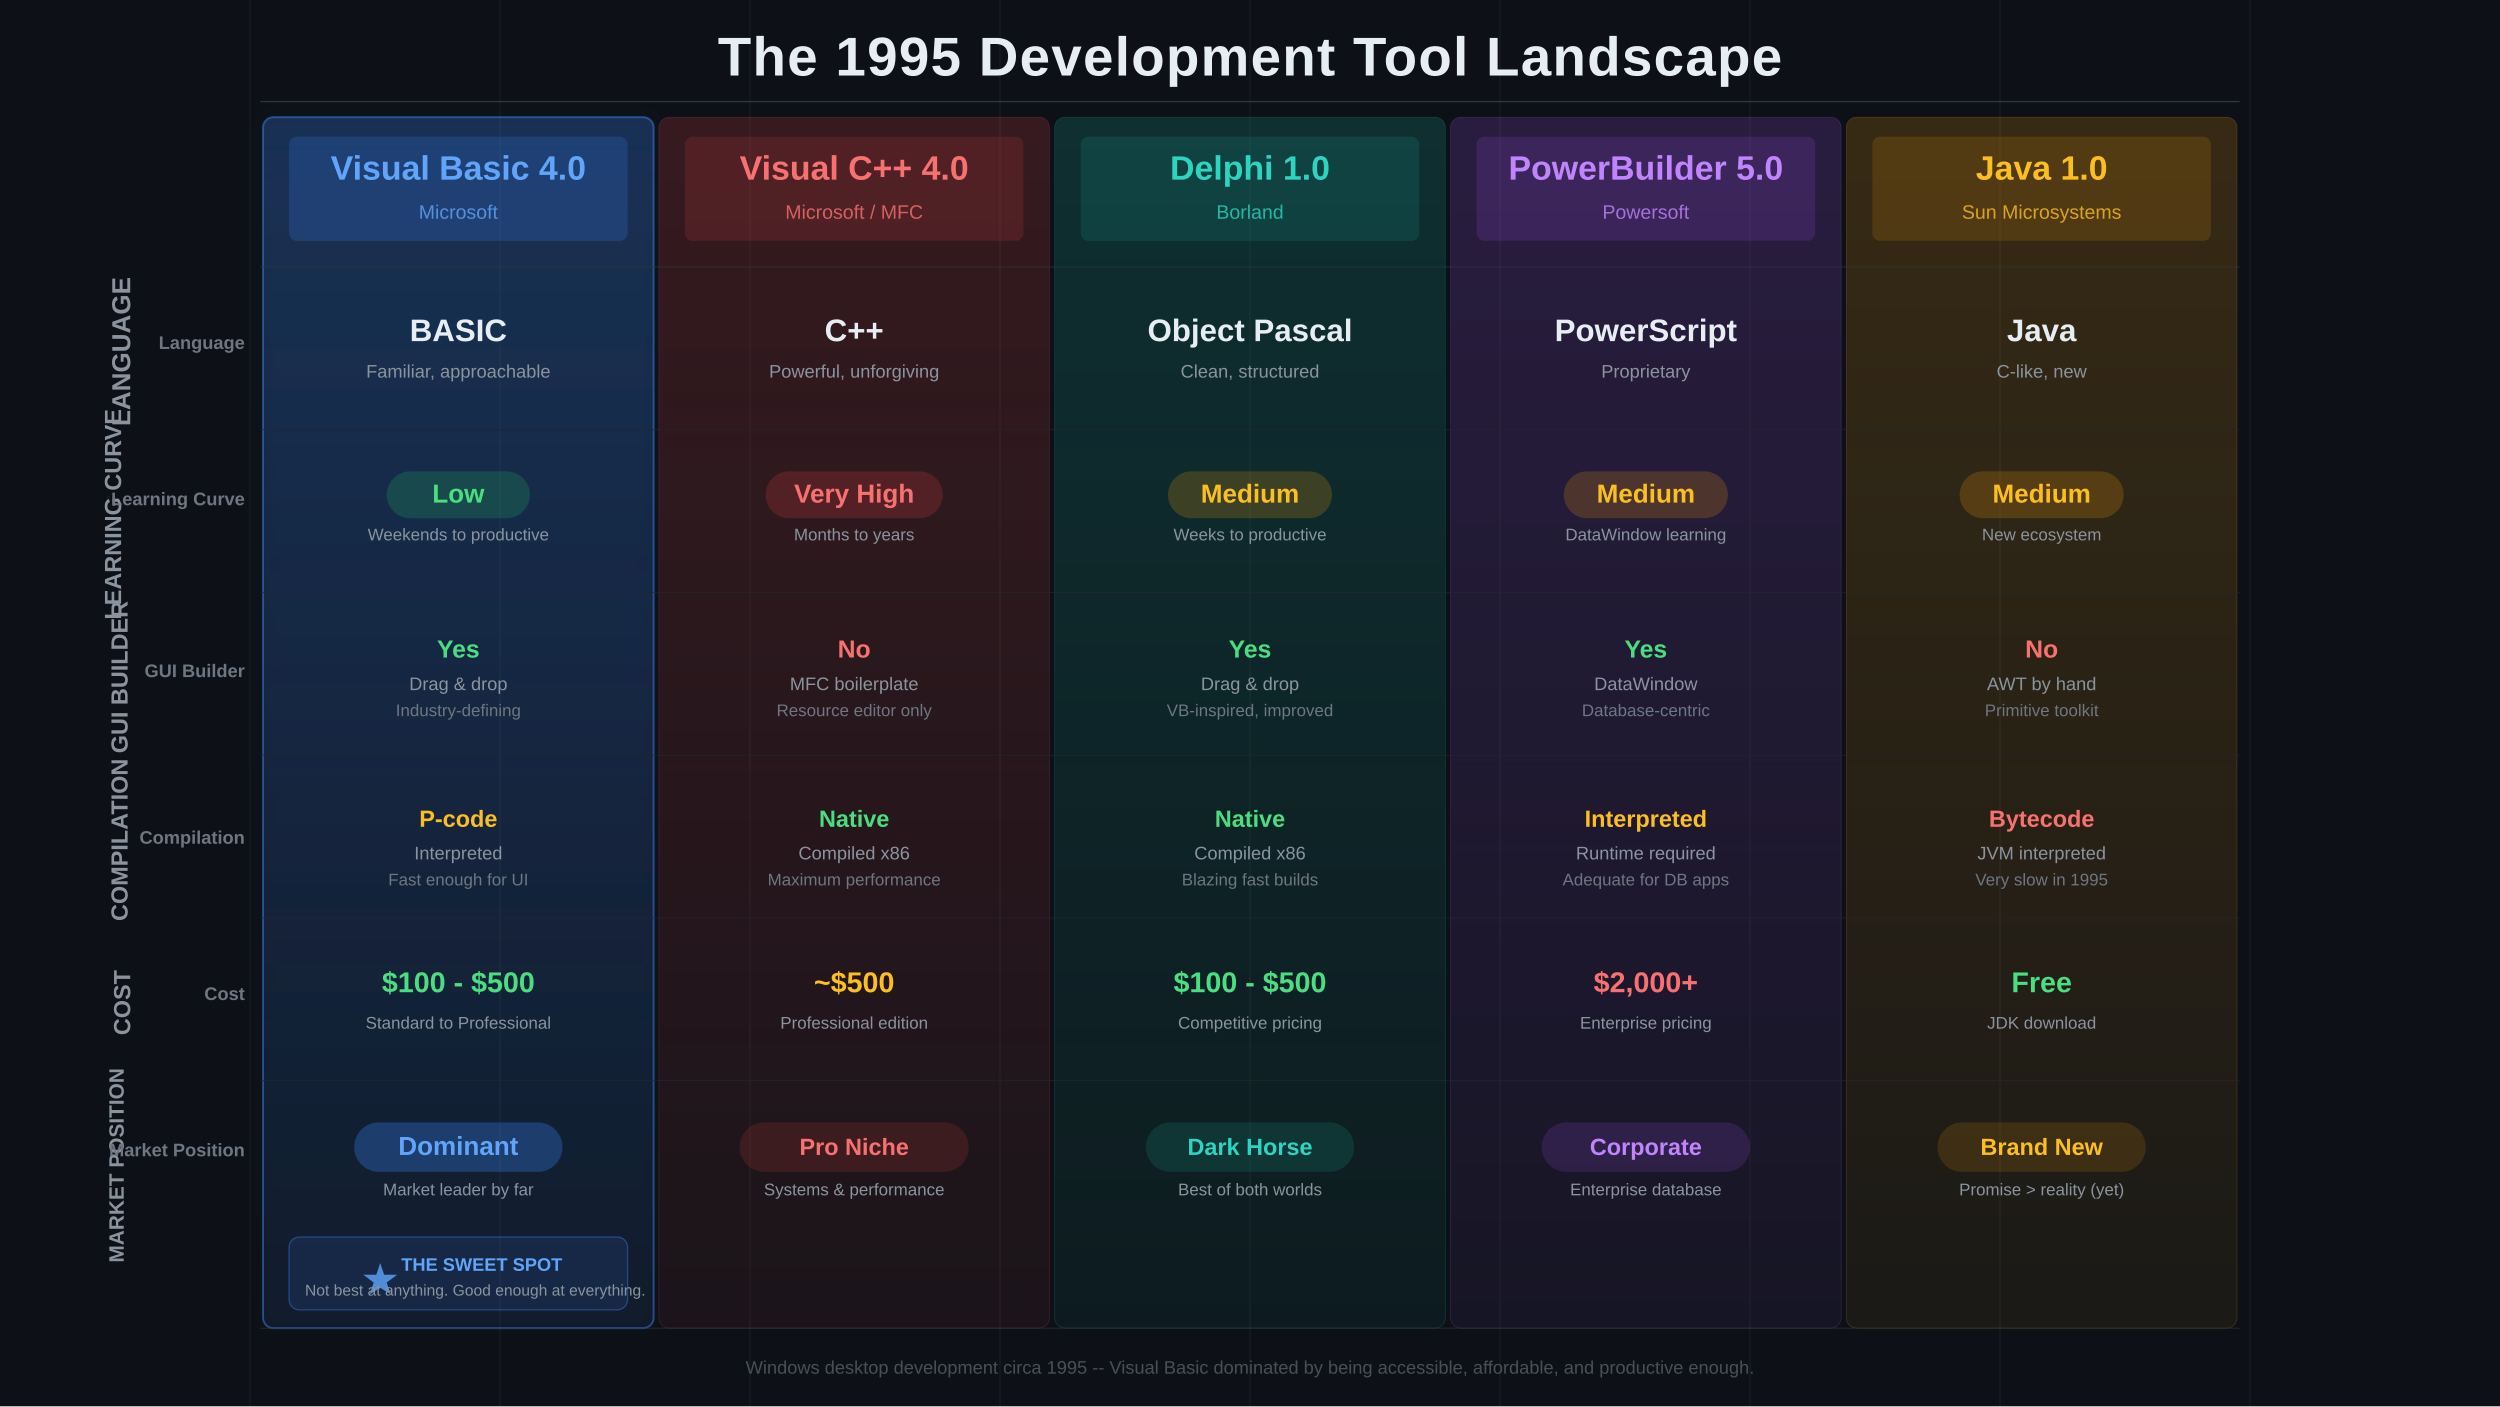
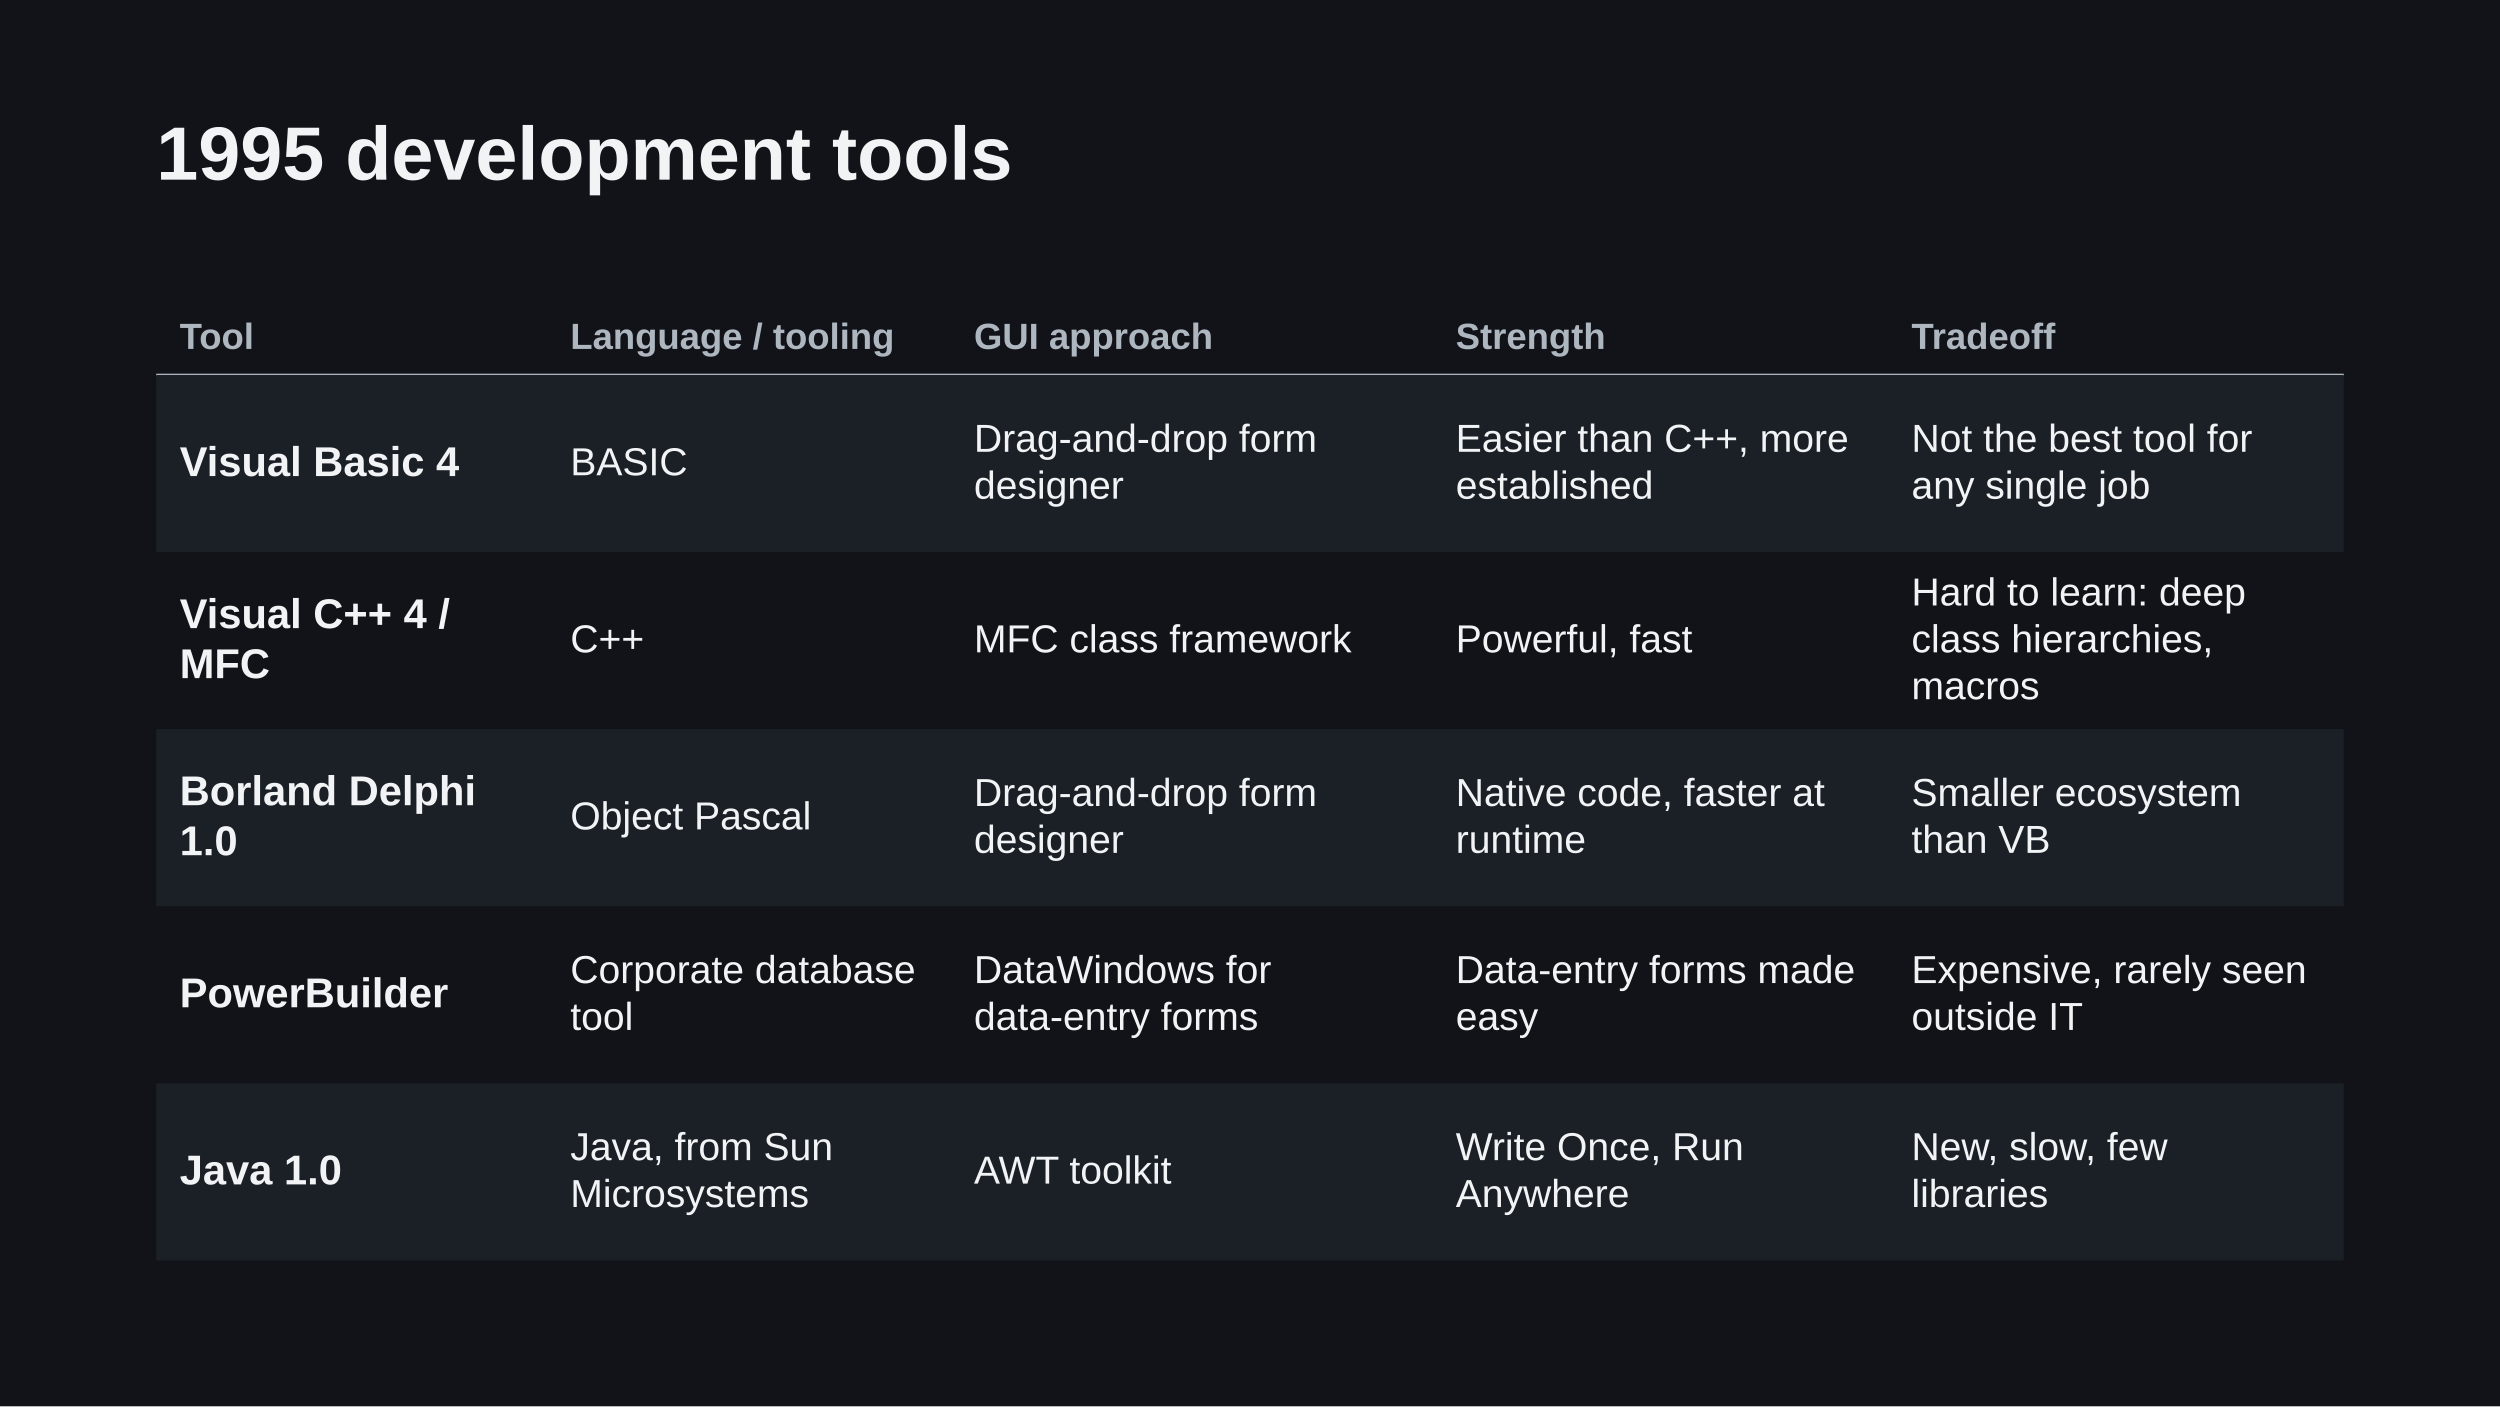
- <svg xmlns="http://www.w3.org/2000/svg" viewBox="0 0 1920 1080" width="1920" height="1080">
+ <svg xmlns="http://www.w3.org/2000/svg" width="1920" height="1080" viewBox="0 0 1920 1080" role="img">
  <defs>
-     <linearGradient id="vbGrad" x1="0" y1="0" x2="0" y2="1">
-       <stop offset="0%" stop-color="#3B82F6" stop-opacity="0.25" />
-       <stop offset="100%" stop-color="#3B82F6" stop-opacity="0.08" />
-     </linearGradient>
-     <linearGradient id="vcGrad" x1="0" y1="0" x2="0" y2="1">
-       <stop offset="0%" stop-color="#EF4444" stop-opacity="0.18" />
-       <stop offset="100%" stop-color="#EF4444" stop-opacity="0.06" />
-     </linearGradient>
-     <linearGradient id="delphiGrad" x1="0" y1="0" x2="0" y2="1">
-       <stop offset="0%" stop-color="#14B8A6" stop-opacity="0.18" />
-       <stop offset="100%" stop-color="#14B8A6" stop-opacity="0.06" />
-     </linearGradient>
-     <linearGradient id="pbGrad" x1="0" y1="0" x2="0" y2="1">
-       <stop offset="0%" stop-color="#A855F7" stop-opacity="0.18" />
-       <stop offset="100%" stop-color="#A855F7" stop-opacity="0.06" />
-     </linearGradient>
-     <linearGradient id="javaGrad" x1="0" y1="0" x2="0" y2="1">
-       <stop offset="0%" stop-color="#F59E0B" stop-opacity="0.18" />
-       <stop offset="100%" stop-color="#F59E0B" stop-opacity="0.06" />
-     </linearGradient>
-     <filter id="vbGlow" x="-5%" y="-5%" width="110%" height="110%">
-       <feGaussianBlur stdDeviation="6" result="blur" />
-       <feFlood flood-color="#3B82F6" flood-opacity="0.15" result="color" />
-       <feComposite in="color" in2="blur" operator="in" result="glow" />
-       <feMerge>
-         <feMergeNode in="glow" />
-         <feMergeNode in="SourceGraphic" />
-       </feMerge>
-     </filter>
+     <pattern id="back" width="12" height="12" patternUnits="userSpaceOnUse">
+       <path d="M0 6L6 0L12 6L6 12Z" fill="none" stroke="#8fa1c5" stroke-width="1" />
+     </pattern>
+     <pattern id="felt" width="10" height="10" patternUnits="userSpaceOnUse">
+       <path d="M1 2h1M6 7h1" stroke="#ffffff" stroke-opacity=".035" />
+     </pattern>
  </defs>
-   <rect width="1920" height="1080" fill="#0D1117" />
-   <g opacity="0.04">
-     <line x1="0" y1="0" x2="0" y2="1080" stroke="#ffffff" stroke-width="1" transform="translate(192,0)" />
-     <line x1="0" y1="0" x2="0" y2="1080" stroke="#ffffff" stroke-width="1" transform="translate(384,0)" />
-     <line x1="0" y1="0" x2="0" y2="1080" stroke="#ffffff" stroke-width="1" transform="translate(576,0)" />
-     <line x1="0" y1="0" x2="0" y2="1080" stroke="#ffffff" stroke-width="1" transform="translate(768,0)" />
-     <line x1="0" y1="0" x2="0" y2="1080" stroke="#ffffff" stroke-width="1" transform="translate(960,0)" />
-     <line x1="0" y1="0" x2="0" y2="1080" stroke="#ffffff" stroke-width="1" transform="translate(1152,0)" />
-     <line x1="0" y1="0" x2="0" y2="1080" stroke="#ffffff" stroke-width="1" transform="translate(1344,0)" />
-     <line x1="0" y1="0" x2="0" y2="1080" stroke="#ffffff" stroke-width="1" transform="translate(1536,0)" />
-     <line x1="0" y1="0" x2="0" y2="1080" stroke="#ffffff" stroke-width="1" transform="translate(1728,0)" />
-   </g>
-   <text x="960" y="58" font-family="'Segoe UI', 'Helvetica Neue', Arial, sans-serif" font-size="42" font-weight="700" fill="#E6EDF3" text-anchor="middle" letter-spacing="1">The 1995 Development Tool Landscape</text>
-   <line x1="200" y1="78" x2="1720" y2="78" stroke="#30363D" stroke-width="1" />
-   <rect x="202" y="90" width="300" height="930" rx="8" fill="url(#vbGrad)" filter="url(#vbGlow)" />
-   <rect x="202" y="90" width="300" height="930" rx="8" fill="none" stroke="#3B82F6" stroke-width="1.5" stroke-opacity="0.5" />
-   <rect x="506" y="90" width="300" height="930" rx="8" fill="url(#vcGrad)" />
-   <rect x="506" y="90" width="300" height="930" rx="8" fill="none" stroke="#EF4444" stroke-width="0.5" stroke-opacity="0.25" />
-   <rect x="810" y="90" width="300" height="930" rx="8" fill="url(#delphiGrad)" />
-   <rect x="810" y="90" width="300" height="930" rx="8" fill="none" stroke="#14B8A6" stroke-width="0.5" stroke-opacity="0.25" />
-   <rect x="1114" y="90" width="300" height="930" rx="8" fill="url(#pbGrad)" />
-   <rect x="1114" y="90" width="300" height="930" rx="8" fill="none" stroke="#A855F7" stroke-width="0.5" stroke-opacity="0.25" />
-   <rect x="1418" y="90" width="300" height="930" rx="8" fill="url(#javaGrad)" />
-   <rect x="1418" y="90" width="300" height="930" rx="8" fill="none" stroke="#F59E0B" stroke-width="0.5" stroke-opacity="0.25" />
-   <rect x="222" y="105" width="260" height="80" rx="6" fill="#3B82F6" fill-opacity="0.2" />
-   <text x="352" y="138" font-family="'Segoe UI', 'Helvetica Neue', Arial, sans-serif" font-size="26" font-weight="700" fill="#60A5FA" text-anchor="middle">Visual Basic 4.0</text>
-   <text x="352" y="168" font-family="'Segoe UI', 'Helvetica Neue', Arial, sans-serif" font-size="15" font-weight="400" fill="#60A5FA" text-anchor="middle" opacity="0.8">Microsoft</text>
-   <rect x="526" y="105" width="260" height="80" rx="6" fill="#EF4444" fill-opacity="0.15" />
-   <text x="656" y="138" font-family="'Segoe UI', 'Helvetica Neue', Arial, sans-serif" font-size="26" font-weight="700" fill="#F87171" text-anchor="middle">Visual C++ 4.0</text>
-   <text x="656" y="168" font-family="'Segoe UI', 'Helvetica Neue', Arial, sans-serif" font-size="15" font-weight="400" fill="#F87171" text-anchor="middle" opacity="0.8">Microsoft / MFC</text>
-   <rect x="830" y="105" width="260" height="80" rx="6" fill="#14B8A6" fill-opacity="0.15" />
-   <text x="960" y="138" font-family="'Segoe UI', 'Helvetica Neue', Arial, sans-serif" font-size="26" font-weight="700" fill="#2DD4BF" text-anchor="middle">Delphi 1.0</text>
-   <text x="960" y="168" font-family="'Segoe UI', 'Helvetica Neue', Arial, sans-serif" font-size="15" font-weight="400" fill="#2DD4BF" text-anchor="middle" opacity="0.8">Borland</text>
-   <rect x="1134" y="105" width="260" height="80" rx="6" fill="#A855F7" fill-opacity="0.15" />
-   <text x="1264" y="138" font-family="'Segoe UI', 'Helvetica Neue', Arial, sans-serif" font-size="26" font-weight="700" fill="#C084FC" text-anchor="middle">PowerBuilder 5.0</text>
-   <text x="1264" y="168" font-family="'Segoe UI', 'Helvetica Neue', Arial, sans-serif" font-size="15" font-weight="400" fill="#C084FC" text-anchor="middle" opacity="0.8">Powersoft</text>
-   <rect x="1438" y="105" width="260" height="80" rx="6" fill="#F59E0B" fill-opacity="0.15" />
-   <text x="1568" y="138" font-family="'Segoe UI', 'Helvetica Neue', Arial, sans-serif" font-size="26" font-weight="700" fill="#FBBF24" text-anchor="middle">Java 1.0</text>
-   <text x="1568" y="168" font-family="'Segoe UI', 'Helvetica Neue', Arial, sans-serif" font-size="15" font-weight="400" fill="#FBBF24" text-anchor="middle" opacity="0.8">Sun Microsystems</text>
-   <line x1="200" y1="205" x2="1720" y2="205" stroke="#30363D" stroke-width="0.5" />
-   <line x1="200" y1="330" x2="1720" y2="330" stroke="#21262D" stroke-width="0.5" />
-   <line x1="200" y1="455" x2="1720" y2="455" stroke="#21262D" stroke-width="0.5" />
-   <line x1="200" y1="580" x2="1720" y2="580" stroke="#21262D" stroke-width="0.5" />
-   <line x1="200" y1="705" x2="1720" y2="705" stroke="#21262D" stroke-width="0.5" />
-   <line x1="200" y1="830" x2="1720" y2="830" stroke="#21262D" stroke-width="0.5" />
-   <text x="110" y="260" font-family="'Segoe UI', 'Helvetica Neue', Arial, sans-serif" font-size="20" font-weight="600" fill="#8B949E" text-anchor="middle" transform="rotate(-90, 110, 270)">LANGUAGE</text>
-   <text x="352" y="262" font-family="'Segoe UI', 'Helvetica Neue', Arial, sans-serif" font-size="24" font-weight="600" fill="#E6EDF3" text-anchor="middle">BASIC</text>
-   <text x="352" y="290" font-family="'Segoe UI', 'Helvetica Neue', Arial, sans-serif" font-size="14" fill="#8B949E" text-anchor="middle">Familiar, approachable</text>
-   <text x="656" y="262" font-family="'Segoe UI', 'Helvetica Neue', Arial, sans-serif" font-size="24" font-weight="600" fill="#E6EDF3" text-anchor="middle">C++</text>
-   <text x="656" y="290" font-family="'Segoe UI', 'Helvetica Neue', Arial, sans-serif" font-size="14" fill="#8B949E" text-anchor="middle">Powerful, unforgiving</text>
-   <text x="960" y="262" font-family="'Segoe UI', 'Helvetica Neue', Arial, sans-serif" font-size="24" font-weight="600" fill="#E6EDF3" text-anchor="middle">Object Pascal</text>
-   <text x="960" y="290" font-family="'Segoe UI', 'Helvetica Neue', Arial, sans-serif" font-size="14" fill="#8B949E" text-anchor="middle">Clean, structured</text>
-   <text x="1264" y="262" font-family="'Segoe UI', 'Helvetica Neue', Arial, sans-serif" font-size="24" font-weight="600" fill="#E6EDF3" text-anchor="middle">PowerScript</text>
-   <text x="1264" y="290" font-family="'Segoe UI', 'Helvetica Neue', Arial, sans-serif" font-size="14" fill="#8B949E" text-anchor="middle">Proprietary</text>
-   <text x="1568" y="262" font-family="'Segoe UI', 'Helvetica Neue', Arial, sans-serif" font-size="24" font-weight="600" fill="#E6EDF3" text-anchor="middle">Java</text>
-   <text x="1568" y="290" font-family="'Segoe UI', 'Helvetica Neue', Arial, sans-serif" font-size="14" fill="#8B949E" text-anchor="middle">C-like, new</text>
-   <text x="110" y="378" font-family="'Segoe UI', 'Helvetica Neue', Arial, sans-serif" font-size="18" font-weight="600" fill="#8B949E" text-anchor="middle" transform="rotate(-90, 110, 395)">LEARNING CURVE</text>
-   <rect x="297" y="362" width="110" height="36" rx="18" fill="#22C55E" fill-opacity="0.2" />
-   <text x="352" y="386" font-family="'Segoe UI', 'Helvetica Neue', Arial, sans-serif" font-size="20" font-weight="700" fill="#4ADE80" text-anchor="middle">Low</text>
-   <text x="352" y="415" font-family="'Segoe UI', 'Helvetica Neue', Arial, sans-serif" font-size="13" fill="#8B949E" text-anchor="middle">Weekends to productive</text>
-   <rect x="588" y="362" width="136" height="36" rx="18" fill="#EF4444" fill-opacity="0.2" />
-   <text x="656" y="386" font-family="'Segoe UI', 'Helvetica Neue', Arial, sans-serif" font-size="20" font-weight="700" fill="#F87171" text-anchor="middle">Very High</text>
-   <text x="656" y="415" font-family="'Segoe UI', 'Helvetica Neue', Arial, sans-serif" font-size="13" fill="#8B949E" text-anchor="middle">Months to years</text>
-   <rect x="897" y="362" width="126" height="36" rx="18" fill="#F59E0B" fill-opacity="0.2" />
-   <text x="960" y="386" font-family="'Segoe UI', 'Helvetica Neue', Arial, sans-serif" font-size="20" font-weight="700" fill="#FBBF24" text-anchor="middle">Medium</text>
-   <text x="960" y="415" font-family="'Segoe UI', 'Helvetica Neue', Arial, sans-serif" font-size="13" fill="#8B949E" text-anchor="middle">Weeks to productive</text>
-   <rect x="1201" y="362" width="126" height="36" rx="18" fill="#F59E0B" fill-opacity="0.2" />
-   <text x="1264" y="386" font-family="'Segoe UI', 'Helvetica Neue', Arial, sans-serif" font-size="20" font-weight="700" fill="#FBBF24" text-anchor="middle">Medium</text>
-   <text x="1264" y="415" font-family="'Segoe UI', 'Helvetica Neue', Arial, sans-serif" font-size="13" fill="#8B949E" text-anchor="middle">DataWindow learning</text>
-   <rect x="1505" y="362" width="126" height="36" rx="18" fill="#F59E0B" fill-opacity="0.2" />
-   <text x="1568" y="386" font-family="'Segoe UI', 'Helvetica Neue', Arial, sans-serif" font-size="20" font-weight="700" fill="#FBBF24" text-anchor="middle">Medium</text>
-   <text x="1568" y="415" font-family="'Segoe UI', 'Helvetica Neue', Arial, sans-serif" font-size="13" fill="#8B949E" text-anchor="middle">New ecosystem</text>
-   <text x="110" y="508" font-family="'Segoe UI', 'Helvetica Neue', Arial, sans-serif" font-size="18" font-weight="600" fill="#8B949E" text-anchor="middle" transform="rotate(-90, 110, 520)">GUI BUILDER</text>
-   <text x="352" y="505" font-family="'Segoe UI', 'Helvetica Neue', Arial, sans-serif" font-size="19" font-weight="600" fill="#4ADE80" text-anchor="middle">Yes</text>
-   <text x="352" y="530" font-family="'Segoe UI', 'Helvetica Neue', Arial, sans-serif" font-size="14" fill="#8B949E" text-anchor="middle">Drag &amp; drop</text>
-   <text x="352" y="550" font-family="'Segoe UI', 'Helvetica Neue', Arial, sans-serif" font-size="13" fill="#6E7681" text-anchor="middle">Industry-defining</text>
-   <text x="656" y="505" font-family="'Segoe UI', 'Helvetica Neue', Arial, sans-serif" font-size="19" font-weight="600" fill="#F87171" text-anchor="middle">No</text>
-   <text x="656" y="530" font-family="'Segoe UI', 'Helvetica Neue', Arial, sans-serif" font-size="14" fill="#8B949E" text-anchor="middle">MFC boilerplate</text>
-   <text x="656" y="550" font-family="'Segoe UI', 'Helvetica Neue', Arial, sans-serif" font-size="13" fill="#6E7681" text-anchor="middle">Resource editor only</text>
-   <text x="960" y="505" font-family="'Segoe UI', 'Helvetica Neue', Arial, sans-serif" font-size="19" font-weight="600" fill="#4ADE80" text-anchor="middle">Yes</text>
-   <text x="960" y="530" font-family="'Segoe UI', 'Helvetica Neue', Arial, sans-serif" font-size="14" fill="#8B949E" text-anchor="middle">Drag &amp; drop</text>
-   <text x="960" y="550" font-family="'Segoe UI', 'Helvetica Neue', Arial, sans-serif" font-size="13" fill="#6E7681" text-anchor="middle">VB-inspired, improved</text>
-   <text x="1264" y="505" font-family="'Segoe UI', 'Helvetica Neue', Arial, sans-serif" font-size="19" font-weight="600" fill="#4ADE80" text-anchor="middle">Yes</text>
-   <text x="1264" y="530" font-family="'Segoe UI', 'Helvetica Neue', Arial, sans-serif" font-size="14" fill="#8B949E" text-anchor="middle">DataWindow</text>
-   <text x="1264" y="550" font-family="'Segoe UI', 'Helvetica Neue', Arial, sans-serif" font-size="13" fill="#6E7681" text-anchor="middle">Database-centric</text>
-   <text x="1568" y="505" font-family="'Segoe UI', 'Helvetica Neue', Arial, sans-serif" font-size="19" font-weight="600" fill="#F87171" text-anchor="middle">No</text>
-   <text x="1568" y="530" font-family="'Segoe UI', 'Helvetica Neue', Arial, sans-serif" font-size="14" fill="#8B949E" text-anchor="middle">AWT by hand</text>
-   <text x="1568" y="550" font-family="'Segoe UI', 'Helvetica Neue', Arial, sans-serif" font-size="13" fill="#6E7681" text-anchor="middle">Primitive toolkit</text>
-   <text x="110" y="633" font-family="'Segoe UI', 'Helvetica Neue', Arial, sans-serif" font-size="18" font-weight="600" fill="#8B949E" text-anchor="middle" transform="rotate(-90, 110, 645)">COMPILATION</text>
-   <text x="352" y="635" font-family="'Segoe UI', 'Helvetica Neue', Arial, sans-serif" font-size="18" font-weight="600" fill="#FBBF24" text-anchor="middle">P-code</text>
-   <text x="352" y="660" font-family="'Segoe UI', 'Helvetica Neue', Arial, sans-serif" font-size="14" fill="#8B949E" text-anchor="middle">Interpreted</text>
-   <text x="352" y="680" font-family="'Segoe UI', 'Helvetica Neue', Arial, sans-serif" font-size="13" fill="#6E7681" text-anchor="middle">Fast enough for UI</text>
-   <text x="656" y="635" font-family="'Segoe UI', 'Helvetica Neue', Arial, sans-serif" font-size="18" font-weight="600" fill="#4ADE80" text-anchor="middle">Native</text>
-   <text x="656" y="660" font-family="'Segoe UI', 'Helvetica Neue', Arial, sans-serif" font-size="14" fill="#8B949E" text-anchor="middle">Compiled x86</text>
-   <text x="656" y="680" font-family="'Segoe UI', 'Helvetica Neue', Arial, sans-serif" font-size="13" fill="#6E7681" text-anchor="middle">Maximum performance</text>
-   <text x="960" y="635" font-family="'Segoe UI', 'Helvetica Neue', Arial, sans-serif" font-size="18" font-weight="600" fill="#4ADE80" text-anchor="middle">Native</text>
-   <text x="960" y="660" font-family="'Segoe UI', 'Helvetica Neue', Arial, sans-serif" font-size="14" fill="#8B949E" text-anchor="middle">Compiled x86</text>
-   <text x="960" y="680" font-family="'Segoe UI', 'Helvetica Neue', Arial, sans-serif" font-size="13" fill="#6E7681" text-anchor="middle">Blazing fast builds</text>
-   <text x="1264" y="635" font-family="'Segoe UI', 'Helvetica Neue', Arial, sans-serif" font-size="18" font-weight="600" fill="#FBBF24" text-anchor="middle">Interpreted</text>
-   <text x="1264" y="660" font-family="'Segoe UI', 'Helvetica Neue', Arial, sans-serif" font-size="14" fill="#8B949E" text-anchor="middle">Runtime required</text>
-   <text x="1264" y="680" font-family="'Segoe UI', 'Helvetica Neue', Arial, sans-serif" font-size="13" fill="#6E7681" text-anchor="middle">Adequate for DB apps</text>
-   <text x="1568" y="635" font-family="'Segoe UI', 'Helvetica Neue', Arial, sans-serif" font-size="18" font-weight="600" fill="#F87171" text-anchor="middle">Bytecode</text>
-   <text x="1568" y="660" font-family="'Segoe UI', 'Helvetica Neue', Arial, sans-serif" font-size="14" fill="#8B949E" text-anchor="middle">JVM interpreted</text>
-   <text x="1568" y="680" font-family="'Segoe UI', 'Helvetica Neue', Arial, sans-serif" font-size="13" fill="#6E7681" text-anchor="middle">Very slow in 1995</text>
-   <text x="110" y="760" font-family="'Segoe UI', 'Helvetica Neue', Arial, sans-serif" font-size="18" font-weight="600" fill="#8B949E" text-anchor="middle" transform="rotate(-90, 110, 770)">COST</text>
-   <text x="352" y="762" font-family="'Segoe UI', 'Helvetica Neue', Arial, sans-serif" font-size="22" font-weight="700" fill="#4ADE80" text-anchor="middle">$100 - $500</text>
-   <text x="352" y="790" font-family="'Segoe UI', 'Helvetica Neue', Arial, sans-serif" font-size="13" fill="#8B949E" text-anchor="middle">Standard to Professional</text>
-   <text x="656" y="762" font-family="'Segoe UI', 'Helvetica Neue', Arial, sans-serif" font-size="22" font-weight="700" fill="#FBBF24" text-anchor="middle">~$500</text>
-   <text x="656" y="790" font-family="'Segoe UI', 'Helvetica Neue', Arial, sans-serif" font-size="13" fill="#8B949E" text-anchor="middle">Professional edition</text>
-   <text x="960" y="762" font-family="'Segoe UI', 'Helvetica Neue', Arial, sans-serif" font-size="22" font-weight="700" fill="#4ADE80" text-anchor="middle">$100 - $500</text>
-   <text x="960" y="790" font-family="'Segoe UI', 'Helvetica Neue', Arial, sans-serif" font-size="13" fill="#8B949E" text-anchor="middle">Competitive pricing</text>
-   <text x="1264" y="762" font-family="'Segoe UI', 'Helvetica Neue', Arial, sans-serif" font-size="22" font-weight="700" fill="#F87171" text-anchor="middle">$2,000+</text>
-   <text x="1264" y="790" font-family="'Segoe UI', 'Helvetica Neue', Arial, sans-serif" font-size="13" fill="#8B949E" text-anchor="middle">Enterprise pricing</text>
-   <text x="1568" y="762" font-family="'Segoe UI', 'Helvetica Neue', Arial, sans-serif" font-size="22" font-weight="700" fill="#4ADE80" text-anchor="middle">Free</text>
-   <text x="1568" y="790" font-family="'Segoe UI', 'Helvetica Neue', Arial, sans-serif" font-size="13" fill="#8B949E" text-anchor="middle">JDK download</text>
-   <text x="110" y="880" font-family="'Segoe UI', 'Helvetica Neue', Arial, sans-serif" font-size="16" font-weight="600" fill="#8B949E" text-anchor="middle" transform="rotate(-90, 110, 895)">MARKET POSITION</text>
-   <rect x="272" y="862" width="160" height="38" rx="19" fill="#3B82F6" fill-opacity="0.3" />
-   <text x="352" y="887" font-family="'Segoe UI', 'Helvetica Neue', Arial, sans-serif" font-size="20" font-weight="700" fill="#60A5FA" text-anchor="middle">Dominant</text>
-   <text x="352" y="918" font-family="'Segoe UI', 'Helvetica Neue', Arial, sans-serif" font-size="13" fill="#8B949E" text-anchor="middle">Market leader by far</text>
-   <rect x="568" y="862" width="176" height="38" rx="19" fill="#EF4444" fill-opacity="0.15" />
-   <text x="656" y="887" font-family="'Segoe UI', 'Helvetica Neue', Arial, sans-serif" font-size="18" font-weight="600" fill="#F87171" text-anchor="middle">Pro Niche</text>
-   <text x="656" y="918" font-family="'Segoe UI', 'Helvetica Neue', Arial, sans-serif" font-size="13" fill="#8B949E" text-anchor="middle">Systems &amp; performance</text>
-   <rect x="880" y="862" width="160" height="38" rx="19" fill="#14B8A6" fill-opacity="0.15" />
-   <text x="960" y="887" font-family="'Segoe UI', 'Helvetica Neue', Arial, sans-serif" font-size="18" font-weight="600" fill="#2DD4BF" text-anchor="middle">Dark Horse</text>
-   <text x="960" y="918" font-family="'Segoe UI', 'Helvetica Neue', Arial, sans-serif" font-size="13" fill="#8B949E" text-anchor="middle">Best of both worlds</text>
-   <rect x="1184" y="862" width="160" height="38" rx="19" fill="#A855F7" fill-opacity="0.15" />
-   <text x="1264" y="887" font-family="'Segoe UI', 'Helvetica Neue', Arial, sans-serif" font-size="18" font-weight="600" fill="#C084FC" text-anchor="middle">Corporate</text>
-   <text x="1264" y="918" font-family="'Segoe UI', 'Helvetica Neue', Arial, sans-serif" font-size="13" fill="#8B949E" text-anchor="middle">Enterprise database</text>
-   <rect x="1488" y="862" width="160" height="38" rx="19" fill="#F59E0B" fill-opacity="0.15" />
-   <text x="1568" y="887" font-family="'Segoe UI', 'Helvetica Neue', Arial, sans-serif" font-size="18" font-weight="600" fill="#FBBF24" text-anchor="middle">Brand New</text>
-   <text x="1568" y="918" font-family="'Segoe UI', 'Helvetica Neue', Arial, sans-serif" font-size="13" fill="#8B949E" text-anchor="middle">Promise &gt; reality (yet)</text>
-   <rect x="222" y="950" width="260" height="56" rx="8" fill="#3B82F6" fill-opacity="0.12" stroke="#3B82F6" stroke-width="1" stroke-opacity="0.4" />
-   <polygon points="292,970 295,979 305,979 297,985 300,994 292,989 284,994 287,985 279,979 289,979" fill="#60A5FA" opacity="0.8" />
-   <text x="370" y="976" font-family="'Segoe UI', 'Helvetica Neue', Arial, sans-serif" font-size="14" font-weight="700" fill="#60A5FA" text-anchor="middle">THE SWEET SPOT</text>
-   <text x="365" y="995" font-family="'Segoe UI', 'Helvetica Neue', Arial, sans-serif" font-size="12" fill="#8B949E" text-anchor="middle">Not best at anything. Good enough at everything.</text>
-   <line x1="200" y1="1020" x2="1720" y2="1020" stroke="#30363D" stroke-width="0.5" />
-   <text x="960" y="1055" font-family="'Segoe UI', 'Helvetica Neue', Arial, sans-serif" font-size="14" fill="#484F58" text-anchor="middle">Windows desktop development circa 1995 -- Visual Basic dominated by being accessible, affordable, and productive enough.</text>
-   <g font-family="'Segoe UI', 'Helvetica Neue', Arial, sans-serif" font-size="14" font-weight="600" fill="#6E7681" text-anchor="end">
-     <text x="188" y="268">Language</text>
-     <text x="188" y="388">Learning Curve</text>
-     <text x="188" y="520">GUI Builder</text>
-     <text x="188" y="648">Compilation</text>
-     <text x="188" y="768">Cost</text>
-     <text x="188" y="888">Market Position</text>
-   </g>
+   <rect x="0.00" y="0.00" width="1920.00" height="1080.00" rx="0" fill="#111318" />
+   <text x="120.00" y="138.00" font-family="Liberation Sans" font-size="58" font-weight="700" fill="#f1f3f5" text-anchor="start" opacity="1" xml:space="preserve">1995 development tools</text>
+   <text x="138.00" y="268.00" font-family="Liberation Sans" font-size="28" font-weight="700" fill="#aeb6bf" text-anchor="start" opacity="1" xml:space="preserve">Tool</text>
+   <text x="438.00" y="268.00" font-family="Liberation Sans" font-size="28" font-weight="700" fill="#aeb6bf" text-anchor="start" opacity="1" xml:space="preserve">Language / tooling</text>
+   <text x="748.00" y="268.00" font-family="Liberation Sans" font-size="28" font-weight="700" fill="#aeb6bf" text-anchor="start" opacity="1" xml:space="preserve">GUI approach</text>
+   <text x="1118.00" y="268.00" font-family="Liberation Sans" font-size="28" font-weight="700" fill="#aeb6bf" text-anchor="start" opacity="1" xml:space="preserve">Strength</text>
+   <text x="1468.00" y="268.00" font-family="Liberation Sans" font-size="28" font-weight="700" fill="#aeb6bf" text-anchor="start" opacity="1" xml:space="preserve">Tradeoff</text>
+   <path d="M120.00 288.00L1800.00 288.00" fill="none" stroke="#aeb6bf" stroke-width="2" />
+   <rect x="120.00" y="288.00" width="1680.00" height="136.00" rx="0" fill="#1b2027" />
+   <text x="138.00" y="365.60" font-family="Liberation Sans" font-size="32" font-weight="700" fill="#f1f3f5" text-anchor="start" opacity="1" xml:space="preserve">Visual Basic 4</text>
+   <text x="438.00" y="365.00" font-family="Liberation Sans" font-size="30" font-weight="400" fill="#f1f3f5" text-anchor="start" opacity="1" xml:space="preserve">BASIC</text>
+   <text x="748.00" y="347.00" font-family="Liberation Sans" font-size="30" font-weight="400" fill="#f1f3f5" text-anchor="start" opacity="1" xml:space="preserve">Drag-and-drop form</text>
+   <text x="748.00" y="383.00" font-family="Liberation Sans" font-size="30" font-weight="400" fill="#f1f3f5" text-anchor="start" opacity="1" xml:space="preserve">designer</text>
+   <text x="1118.00" y="347.00" font-family="Liberation Sans" font-size="30" font-weight="400" fill="#f1f3f5" text-anchor="start" opacity="1" xml:space="preserve">Easier than C++, more</text>
+   <text x="1118.00" y="383.00" font-family="Liberation Sans" font-size="30" font-weight="400" fill="#f1f3f5" text-anchor="start" opacity="1" xml:space="preserve">established</text>
+   <text x="1468.00" y="347.00" font-family="Liberation Sans" font-size="30" font-weight="400" fill="#f1f3f5" text-anchor="start" opacity="1" xml:space="preserve">Not the best tool for</text>
+   <text x="1468.00" y="383.00" font-family="Liberation Sans" font-size="30" font-weight="400" fill="#f1f3f5" text-anchor="start" opacity="1" xml:space="preserve">any single job</text>
+   <text x="138.00" y="482.40" font-family="Liberation Sans" font-size="32" font-weight="700" fill="#f1f3f5" text-anchor="start" opacity="1" xml:space="preserve">Visual C++ 4 /</text>
+   <text x="138.00" y="520.80" font-family="Liberation Sans" font-size="32" font-weight="700" fill="#f1f3f5" text-anchor="start" opacity="1" xml:space="preserve">MFC</text>
+   <text x="438.00" y="501.00" font-family="Liberation Sans" font-size="30" font-weight="400" fill="#f1f3f5" text-anchor="start" opacity="1" xml:space="preserve">C++</text>
+   <text x="748.00" y="501.00" font-family="Liberation Sans" font-size="30" font-weight="400" fill="#f1f3f5" text-anchor="start" opacity="1" xml:space="preserve">MFC class framework</text>
+   <text x="1118.00" y="501.00" font-family="Liberation Sans" font-size="30" font-weight="400" fill="#f1f3f5" text-anchor="start" opacity="1" xml:space="preserve">Powerful, fast</text>
+   <text x="1468.00" y="465.00" font-family="Liberation Sans" font-size="30" font-weight="400" fill="#f1f3f5" text-anchor="start" opacity="1" xml:space="preserve">Hard to learn: deep</text>
+   <text x="1468.00" y="501.00" font-family="Liberation Sans" font-size="30" font-weight="400" fill="#f1f3f5" text-anchor="start" opacity="1" xml:space="preserve">class hierarchies,</text>
+   <text x="1468.00" y="537.00" font-family="Liberation Sans" font-size="30" font-weight="400" fill="#f1f3f5" text-anchor="start" opacity="1" xml:space="preserve">macros</text>
+   <rect x="120.00" y="560.00" width="1680.00" height="136.00" rx="0" fill="#1b2027" />
+   <text x="138.00" y="618.40" font-family="Liberation Sans" font-size="32" font-weight="700" fill="#f1f3f5" text-anchor="start" opacity="1" xml:space="preserve">Borland Delphi</text>
+   <text x="138.00" y="656.80" font-family="Liberation Sans" font-size="32" font-weight="700" fill="#f1f3f5" text-anchor="start" opacity="1" xml:space="preserve">1.0</text>
+   <text x="438.00" y="637.00" font-family="Liberation Sans" font-size="30" font-weight="400" fill="#f1f3f5" text-anchor="start" opacity="1" xml:space="preserve">Object Pascal</text>
+   <text x="748.00" y="619.00" font-family="Liberation Sans" font-size="30" font-weight="400" fill="#f1f3f5" text-anchor="start" opacity="1" xml:space="preserve">Drag-and-drop form</text>
+   <text x="748.00" y="655.00" font-family="Liberation Sans" font-size="30" font-weight="400" fill="#f1f3f5" text-anchor="start" opacity="1" xml:space="preserve">designer</text>
+   <text x="1118.00" y="619.00" font-family="Liberation Sans" font-size="30" font-weight="400" fill="#f1f3f5" text-anchor="start" opacity="1" xml:space="preserve">Native code, faster at</text>
+   <text x="1118.00" y="655.00" font-family="Liberation Sans" font-size="30" font-weight="400" fill="#f1f3f5" text-anchor="start" opacity="1" xml:space="preserve">runtime</text>
+   <text x="1468.00" y="619.00" font-family="Liberation Sans" font-size="30" font-weight="400" fill="#f1f3f5" text-anchor="start" opacity="1" xml:space="preserve">Smaller ecosystem</text>
+   <text x="1468.00" y="655.00" font-family="Liberation Sans" font-size="30" font-weight="400" fill="#f1f3f5" text-anchor="start" opacity="1" xml:space="preserve">than VB</text>
+   <text x="138.00" y="773.60" font-family="Liberation Sans" font-size="32" font-weight="700" fill="#f1f3f5" text-anchor="start" opacity="1" xml:space="preserve">PowerBuilder</text>
+   <text x="438.00" y="755.00" font-family="Liberation Sans" font-size="30" font-weight="400" fill="#f1f3f5" text-anchor="start" opacity="1" xml:space="preserve">Corporate database</text>
+   <text x="438.00" y="791.00" font-family="Liberation Sans" font-size="30" font-weight="400" fill="#f1f3f5" text-anchor="start" opacity="1" xml:space="preserve">tool</text>
+   <text x="748.00" y="755.00" font-family="Liberation Sans" font-size="30" font-weight="400" fill="#f1f3f5" text-anchor="start" opacity="1" xml:space="preserve">DataWindows for</text>
+   <text x="748.00" y="791.00" font-family="Liberation Sans" font-size="30" font-weight="400" fill="#f1f3f5" text-anchor="start" opacity="1" xml:space="preserve">data-entry forms</text>
+   <text x="1118.00" y="755.00" font-family="Liberation Sans" font-size="30" font-weight="400" fill="#f1f3f5" text-anchor="start" opacity="1" xml:space="preserve">Data-entry forms made</text>
+   <text x="1118.00" y="791.00" font-family="Liberation Sans" font-size="30" font-weight="400" fill="#f1f3f5" text-anchor="start" opacity="1" xml:space="preserve">easy</text>
+   <text x="1468.00" y="755.00" font-family="Liberation Sans" font-size="30" font-weight="400" fill="#f1f3f5" text-anchor="start" opacity="1" xml:space="preserve">Expensive, rarely seen</text>
+   <text x="1468.00" y="791.00" font-family="Liberation Sans" font-size="30" font-weight="400" fill="#f1f3f5" text-anchor="start" opacity="1" xml:space="preserve">outside IT</text>
+   <rect x="120.00" y="832.00" width="1680.00" height="136.00" rx="0" fill="#1b2027" />
+   <text x="138.00" y="909.60" font-family="Liberation Sans" font-size="32" font-weight="700" fill="#f1f3f5" text-anchor="start" opacity="1" xml:space="preserve">Java 1.0</text>
+   <text x="438.00" y="891.00" font-family="Liberation Sans" font-size="30" font-weight="400" fill="#f1f3f5" text-anchor="start" opacity="1" xml:space="preserve">Java, from Sun</text>
+   <text x="438.00" y="927.00" font-family="Liberation Sans" font-size="30" font-weight="400" fill="#f1f3f5" text-anchor="start" opacity="1" xml:space="preserve">Microsystems</text>
+   <text x="748.00" y="909.00" font-family="Liberation Sans" font-size="30" font-weight="400" fill="#f1f3f5" text-anchor="start" opacity="1" xml:space="preserve">AWT toolkit</text>
+   <text x="1118.00" y="891.00" font-family="Liberation Sans" font-size="30" font-weight="400" fill="#f1f3f5" text-anchor="start" opacity="1" xml:space="preserve">Write Once, Run</text>
+   <text x="1118.00" y="927.00" font-family="Liberation Sans" font-size="30" font-weight="400" fill="#f1f3f5" text-anchor="start" opacity="1" xml:space="preserve">Anywhere</text>
+   <text x="1468.00" y="891.00" font-family="Liberation Sans" font-size="30" font-weight="400" fill="#f1f3f5" text-anchor="start" opacity="1" xml:space="preserve">New, slow, few</text>
+   <text x="1468.00" y="927.00" font-family="Liberation Sans" font-size="30" font-weight="400" fill="#f1f3f5" text-anchor="start" opacity="1" xml:space="preserve">libraries</text>
</svg>
